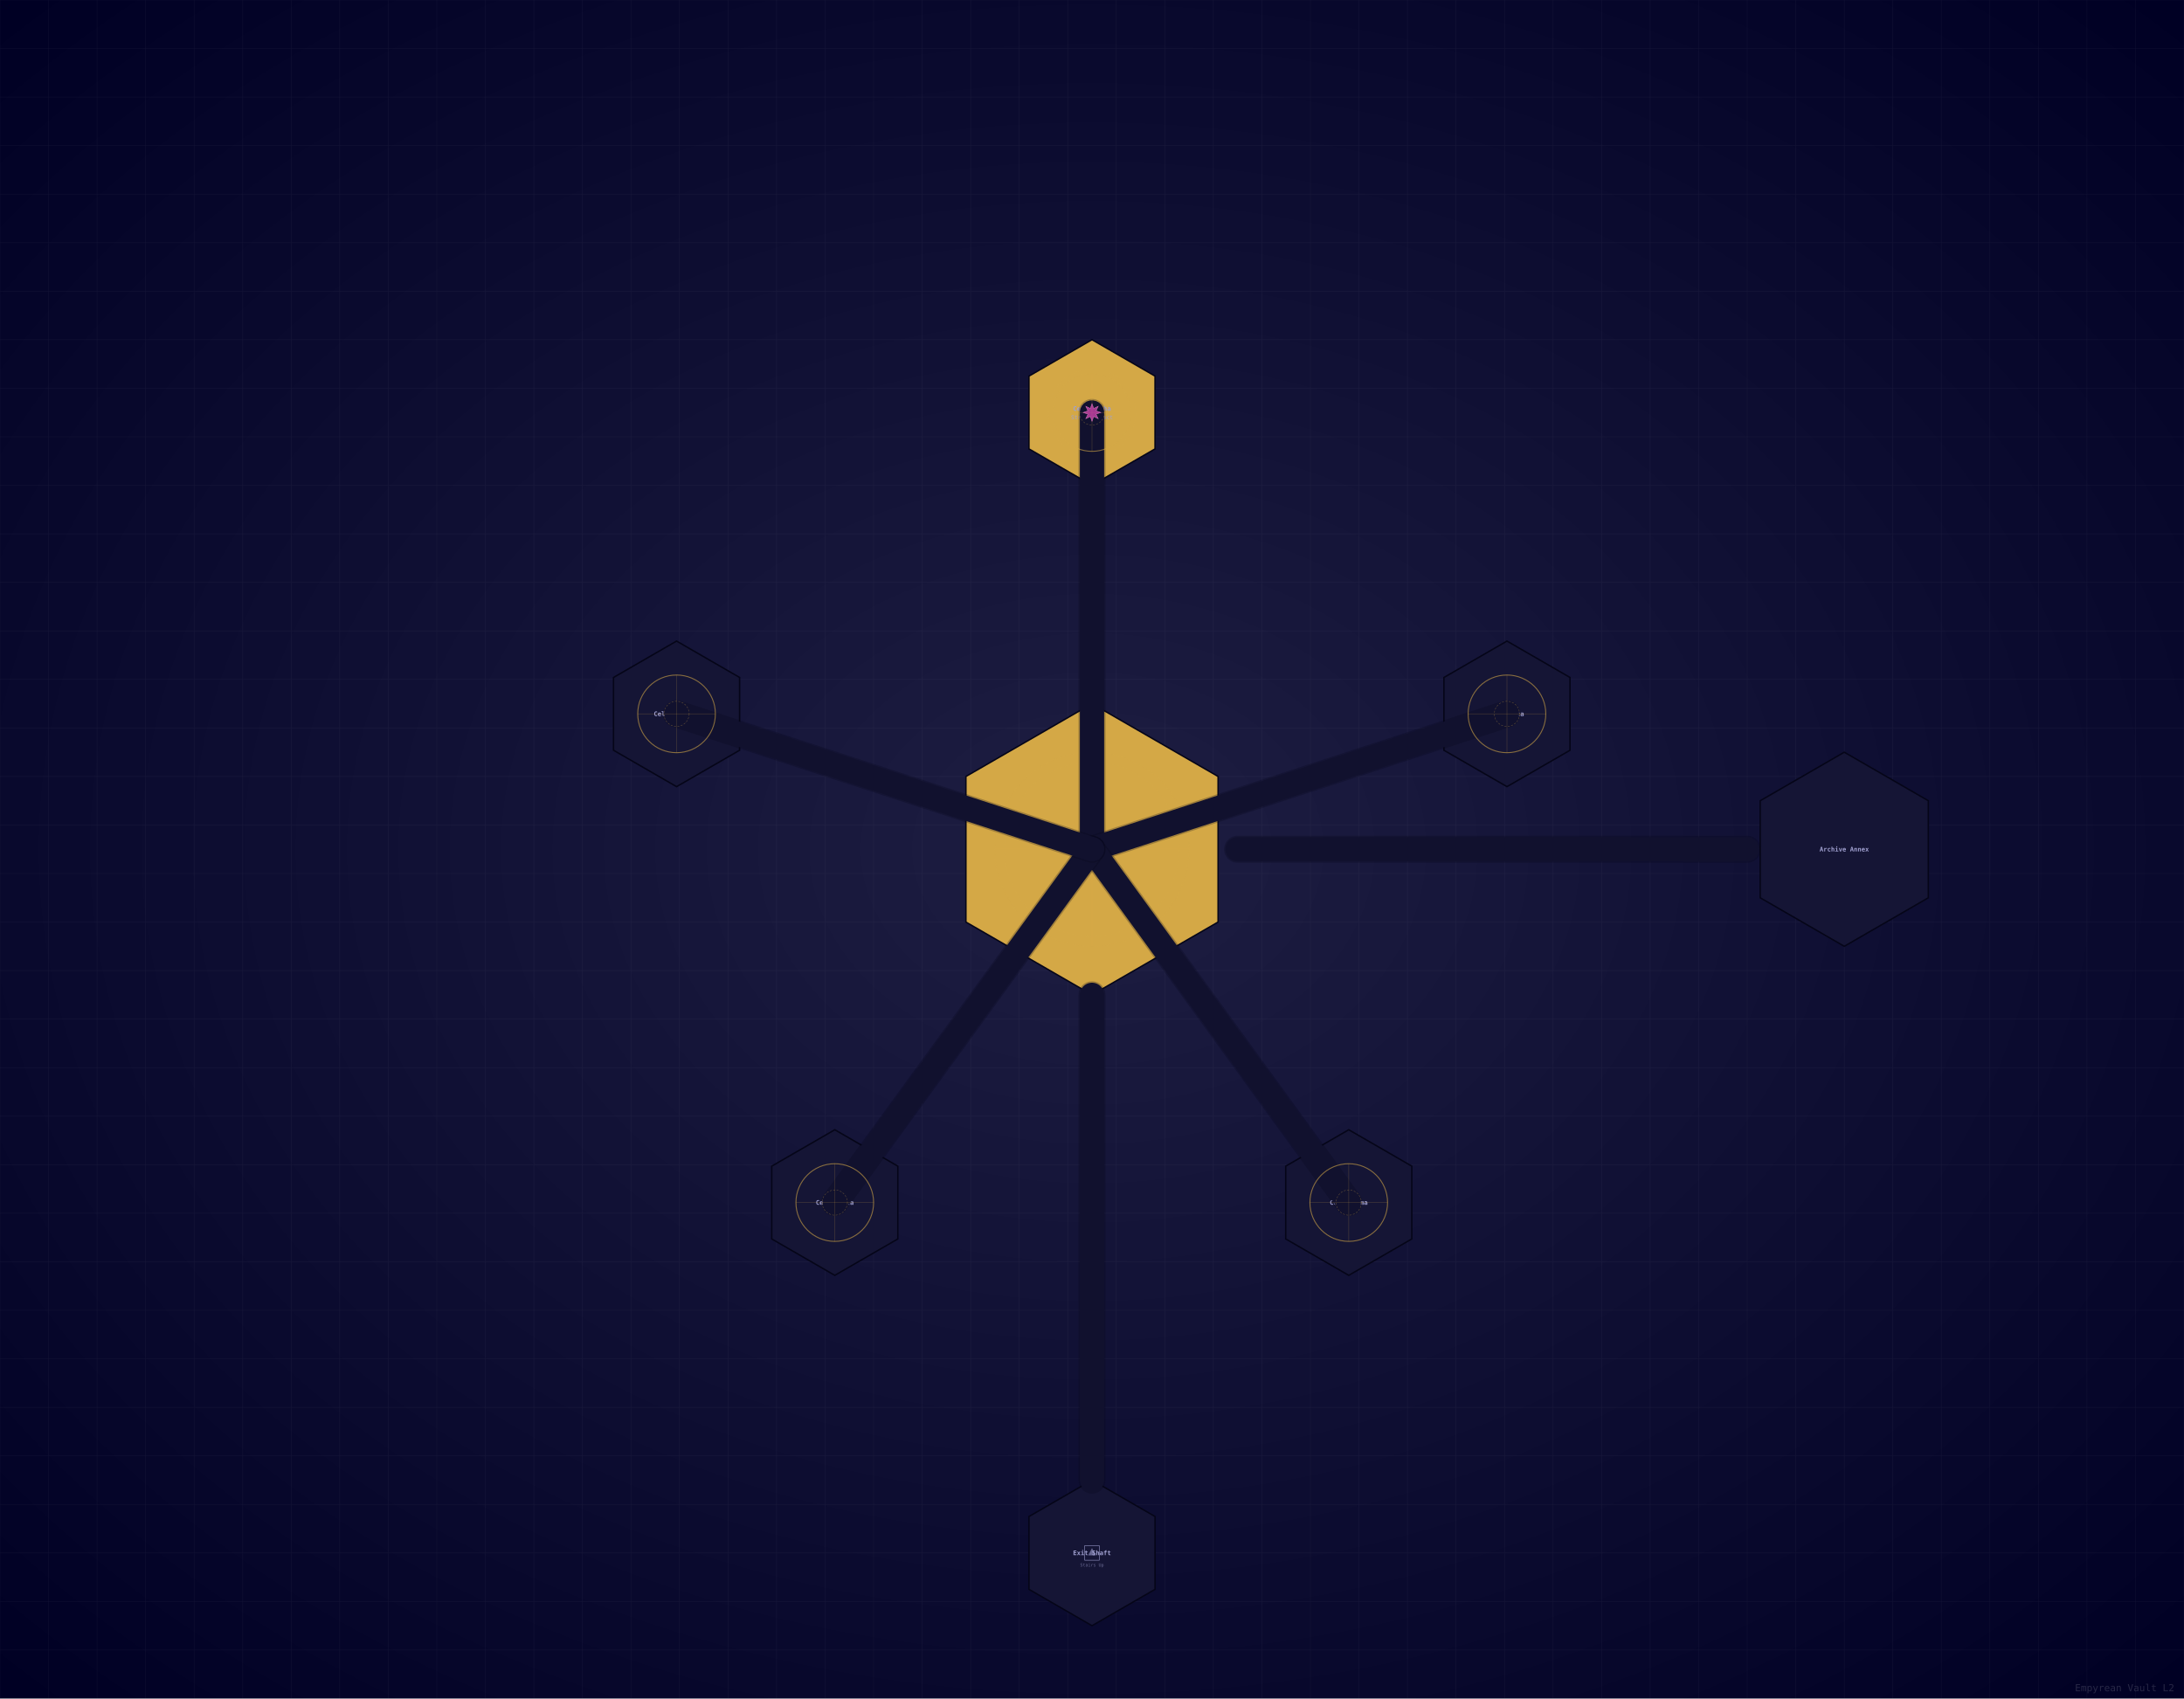
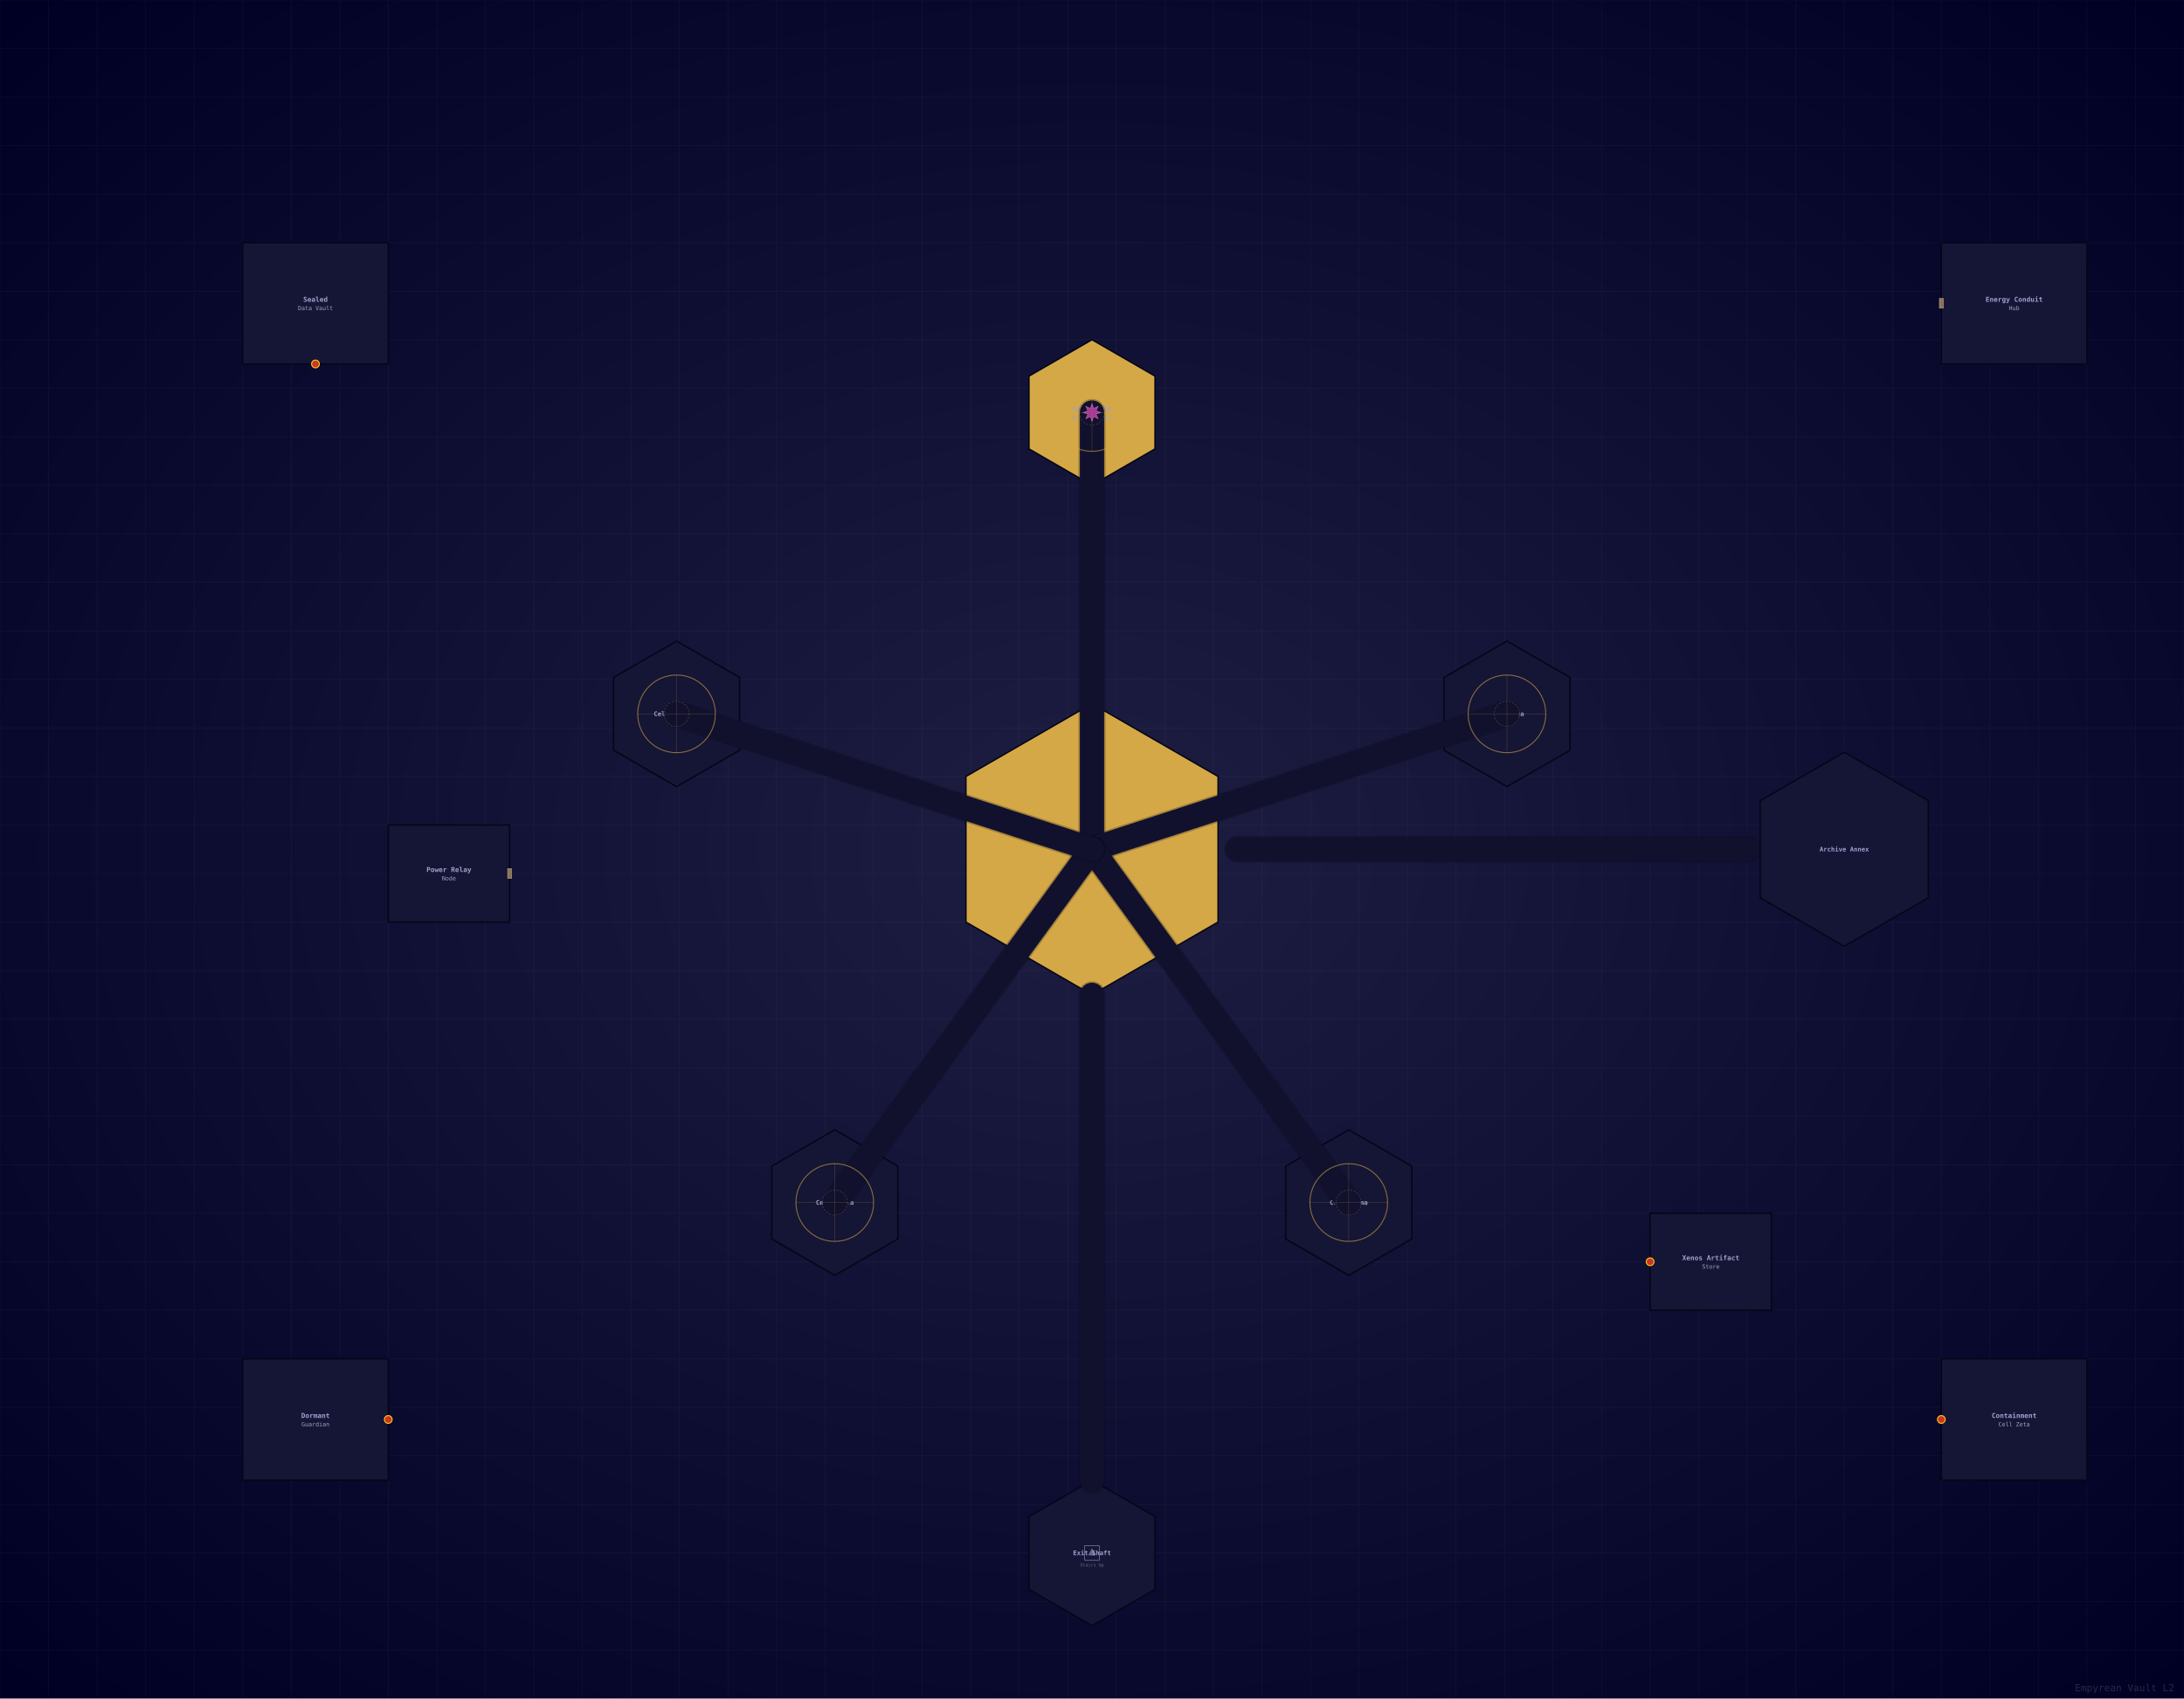
<svg xmlns="http://www.w3.org/2000/svg" viewBox="0 0 4500 3500" width="4500" height="3500">
  <defs>
    <radialGradient id="bgGrad" cx="50%" cy="50%" r="70%">
      <stop offset="0%" stop-color="#1e1e42" />
      <stop offset="100%" stop-color="#000024" />
    </radialGradient>
  </defs>
  <rect x="0" y="0" width="4500" height="3500" fill="url(#bgGrad)" />
  <g opacity="0.05" stroke="#ffffff" stroke-width="1">
    <line x1="0" y1="0" x2="0" y2="3500" />
    <line x1="100" y1="0" x2="100" y2="3500" />
    <line x1="200" y1="0" x2="200" y2="3500" />
    <line x1="300" y1="0" x2="300" y2="3500" />
    <line x1="400" y1="0" x2="400" y2="3500" />
    <line x1="500" y1="0" x2="500" y2="3500" />
    <line x1="600" y1="0" x2="600" y2="3500" />
    <line x1="700" y1="0" x2="700" y2="3500" />
    <line x1="800" y1="0" x2="800" y2="3500" />
    <line x1="900" y1="0" x2="900" y2="3500" />
    <line x1="1000" y1="0" x2="1000" y2="3500" />
    <line x1="1100" y1="0" x2="1100" y2="3500" />
    <line x1="1200" y1="0" x2="1200" y2="3500" />
    <line x1="1300" y1="0" x2="1300" y2="3500" />
    <line x1="1400" y1="0" x2="1400" y2="3500" />
    <line x1="1500" y1="0" x2="1500" y2="3500" />
    <line x1="1600" y1="0" x2="1600" y2="3500" />
    <line x1="1700" y1="0" x2="1700" y2="3500" />
    <line x1="1800" y1="0" x2="1800" y2="3500" />
    <line x1="1900" y1="0" x2="1900" y2="3500" />
    <line x1="2000" y1="0" x2="2000" y2="3500" />
    <line x1="2100" y1="0" x2="2100" y2="3500" />
    <line x1="2200" y1="0" x2="2200" y2="3500" />
    <line x1="2300" y1="0" x2="2300" y2="3500" />
    <line x1="2400" y1="0" x2="2400" y2="3500" />
    <line x1="2500" y1="0" x2="2500" y2="3500" />
    <line x1="2600" y1="0" x2="2600" y2="3500" />
    <line x1="2700" y1="0" x2="2700" y2="3500" />
    <line x1="2800" y1="0" x2="2800" y2="3500" />
    <line x1="2900" y1="0" x2="2900" y2="3500" />
    <line x1="3000" y1="0" x2="3000" y2="3500" />
    <line x1="3100" y1="0" x2="3100" y2="3500" />
    <line x1="3200" y1="0" x2="3200" y2="3500" />
    <line x1="3300" y1="0" x2="3300" y2="3500" />
    <line x1="3400" y1="0" x2="3400" y2="3500" />
    <line x1="3500" y1="0" x2="3500" y2="3500" />
    <line x1="3600" y1="0" x2="3600" y2="3500" />
    <line x1="3700" y1="0" x2="3700" y2="3500" />
    <line x1="3800" y1="0" x2="3800" y2="3500" />
    <line x1="3900" y1="0" x2="3900" y2="3500" />
    <line x1="4000" y1="0" x2="4000" y2="3500" />
    <line x1="4100" y1="0" x2="4100" y2="3500" />
    <line x1="4200" y1="0" x2="4200" y2="3500" />
    <line x1="4300" y1="0" x2="4300" y2="3500" />
    <line x1="4400" y1="0" x2="4400" y2="3500" />
    <line x1="4500" y1="0" x2="4500" y2="3500" />
    <line x1="0" y1="0" x2="4500" y2="0" />
    <line x1="0" y1="100" x2="4500" y2="100" />
    <line x1="0" y1="200" x2="4500" y2="200" />
    <line x1="0" y1="300" x2="4500" y2="300" />
    <line x1="0" y1="400" x2="4500" y2="400" />
    <line x1="0" y1="500" x2="4500" y2="500" />
    <line x1="0" y1="600" x2="4500" y2="600" />
    <line x1="0" y1="700" x2="4500" y2="700" />
    <line x1="0" y1="800" x2="4500" y2="800" />
    <line x1="0" y1="900" x2="4500" y2="900" />
    <line x1="0" y1="1000" x2="4500" y2="1000" />
    <line x1="0" y1="1100" x2="4500" y2="1100" />
    <line x1="0" y1="1200" x2="4500" y2="1200" />
    <line x1="0" y1="1300" x2="4500" y2="1300" />
    <line x1="0" y1="1400" x2="4500" y2="1400" />
    <line x1="0" y1="1500" x2="4500" y2="1500" />
    <line x1="0" y1="1600" x2="4500" y2="1600" />
    <line x1="0" y1="1700" x2="4500" y2="1700" />
    <line x1="0" y1="1800" x2="4500" y2="1800" />
    <line x1="0" y1="1900" x2="4500" y2="1900" />
    <line x1="0" y1="2000" x2="4500" y2="2000" />
    <line x1="0" y1="2100" x2="4500" y2="2100" />
    <line x1="0" y1="2200" x2="4500" y2="2200" />
    <line x1="0" y1="2300" x2="4500" y2="2300" />
    <line x1="0" y1="2400" x2="4500" y2="2400" />
    <line x1="0" y1="2500" x2="4500" y2="2500" />
    <line x1="0" y1="2600" x2="4500" y2="2600" />
    <line x1="0" y1="2700" x2="4500" y2="2700" />
    <line x1="0" y1="2800" x2="4500" y2="2800" />
    <line x1="0" y1="2900" x2="4500" y2="2900" />
    <line x1="0" y1="3000" x2="4500" y2="3000" />
    <line x1="0" y1="3100" x2="4500" y2="3100" />
    <line x1="0" y1="3200" x2="4500" y2="3200" />
    <line x1="0" y1="3300" x2="4500" y2="3300" />
    <line x1="0" y1="3400" x2="4500" y2="3400" />
    <line x1="0" y1="3500" x2="4500" y2="3500" />
  </g>
  <polygon points="2509.8,1600.0 2509.8,1900.0 2250.0,2050.0 1990.2,1900.0 1990.2,1600.0 2250.0,1450.0" fill="#d4a846" stroke="#050518" stroke-width="3" />
  <circle cx="2250" cy="1750" r="180" fill="none" stroke="#d4a846" stroke-width="1" stroke-dasharray="6,4" opacity="0.5" />
  <text x="2250" y="1750" fill="#a0a0d0" font-size="13" font-weight="bold" text-anchor="middle" dominant-baseline="central" font-family="monospace">Central Nexus</text>
  <circle cx="2250" cy="1750" r="200" fill="none" stroke="#d4a846" stroke-width="2" opacity="0.6" />
  <line x1="2050" y1="1750" x2="2450" y2="1750" stroke="#d4a846" stroke-width="1" opacity="0.3" />
  <line x1="2250" y1="1550" x2="2250" y2="1950" stroke="#d4a846" stroke-width="1" opacity="0.3" />
  <circle cx="2250" cy="1750" r="66" fill="none" stroke="#d4a846" stroke-width="1" opacity="0.4" stroke-dasharray="4,3" />
  <polygon points="2379.9,775.0 2379.9,925.0 2250.0,1000.0 2120.1,925.0 2120.1,775.0 2250.0,700.0" fill="#d4a846" stroke="#050518" stroke-width="3" />
  <circle cx="2250" cy="850" r="90" fill="none" stroke="#d4a846" stroke-width="1" stroke-dasharray="6,4" opacity="0.5" />
  <text x="2250" y="842" fill="#a0a0d0" font-size="13" font-weight="bold" text-anchor="middle" dominant-baseline="central" font-family="monospace">Cell Alpha</text>
  <text x="2250" y="860" fill="#a0a0d0" font-size="11" text-anchor="middle" dominant-baseline="central" font-family="monospace">Strahd's Pact</text>
  <line x1="2250" y1="1750" x2="2250" y2="850" stroke="#151535" stroke-width="50" stroke-linecap="round" />
  <line x1="2250" y1="1750" x2="2250" y2="850" stroke="#050518" stroke-width="56" opacity="0.25" stroke-linecap="round" />
  <circle cx="2250" cy="850" r="80" fill="none" stroke="#d4a846" stroke-width="2" opacity="0.6" />
  <line x1="2170" y1="850" x2="2330" y2="850" stroke="#d4a846" stroke-width="1" opacity="0.3" />
  <line x1="2250" y1="770" x2="2250" y2="930" stroke="#d4a846" stroke-width="1" opacity="0.3" />
  <circle cx="2250" cy="850" r="26" fill="none" stroke="#d4a846" stroke-width="1" opacity="0.4" stroke-dasharray="4,3" />
  <polygon points="3234.9,1396.0 3234.9,1546.0 3105.0,1621.0 2975.1,1546.0 2975.1,1396.0 3105.0,1321.0" fill="#151535" stroke="#050518" stroke-width="3" />
  <text x="3105" y="1471" fill="#a0a0d0" font-size="13" font-weight="bold" text-anchor="middle" dominant-baseline="central" font-family="monospace">Cell Beta</text>
  <line x1="2250" y1="1750" x2="3105" y2="1471" stroke="#151535" stroke-width="50" stroke-linecap="round" />
  <line x1="2250" y1="1750" x2="3105" y2="1471" stroke="#050518" stroke-width="56" opacity="0.25" stroke-linecap="round" />
  <circle cx="3105" cy="1471" r="80" fill="none" stroke="#d4a846" stroke-width="2" opacity="0.6" />
  <line x1="3025" y1="1471" x2="3185" y2="1471" stroke="#d4a846" stroke-width="1" opacity="0.3" />
  <line x1="3105" y1="1391" x2="3105" y2="1551" stroke="#d4a846" stroke-width="1" opacity="0.3" />
  <circle cx="3105" cy="1471" r="26" fill="none" stroke="#d4a846" stroke-width="1" opacity="0.4" stroke-dasharray="4,3" />
  <polygon points="2908.9,2403.0 2908.9,2553.0 2779.0,2628.0 2649.1,2553.0 2649.1,2403.0 2779.0,2328.0" fill="#151535" stroke="#050518" stroke-width="3" />
  <text x="2779" y="2478" fill="#a0a0d0" font-size="13" font-weight="bold" text-anchor="middle" dominant-baseline="central" font-family="monospace">Cell Gamma</text>
  <line x1="2250" y1="1750" x2="2779" y2="2478" stroke="#151535" stroke-width="50" stroke-linecap="round" />
  <line x1="2250" y1="1750" x2="2779" y2="2478" stroke="#050518" stroke-width="56" opacity="0.25" stroke-linecap="round" />
  <circle cx="2779" cy="2478" r="80" fill="none" stroke="#d4a846" stroke-width="2" opacity="0.6" />
  <line x1="2699" y1="2478" x2="2859" y2="2478" stroke="#d4a846" stroke-width="1" opacity="0.3" />
  <line x1="2779" y1="2398" x2="2779" y2="2558" stroke="#d4a846" stroke-width="1" opacity="0.3" />
  <circle cx="2779" cy="2478" r="26" fill="none" stroke="#d4a846" stroke-width="1" opacity="0.4" stroke-dasharray="4,3" />
  <polygon points="1849.9,2403.0 1849.9,2553.0 1720.0,2628.0 1590.1,2553.0 1590.1,2403.0 1720.0,2328.0" fill="#151535" stroke="#050518" stroke-width="3" />
  <text x="1720" y="2478" fill="#a0a0d0" font-size="13" font-weight="bold" text-anchor="middle" dominant-baseline="central" font-family="monospace">Cell Delta</text>
  <line x1="2250" y1="1750" x2="1720" y2="2478" stroke="#151535" stroke-width="50" stroke-linecap="round" />
  <line x1="2250" y1="1750" x2="1720" y2="2478" stroke="#050518" stroke-width="56" opacity="0.25" stroke-linecap="round" />
  <circle cx="1720" cy="2478" r="80" fill="none" stroke="#d4a846" stroke-width="2" opacity="0.6" />
  <line x1="1640" y1="2478" x2="1800" y2="2478" stroke="#d4a846" stroke-width="1" opacity="0.3" />
  <line x1="1720" y1="2398" x2="1720" y2="2558" stroke="#d4a846" stroke-width="1" opacity="0.3" />
  <circle cx="1720" cy="2478" r="26" fill="none" stroke="#d4a846" stroke-width="1" opacity="0.4" stroke-dasharray="4,3" />
  <polygon points="1523.9,1396.0 1523.9,1546.0 1394.0,1621.0 1264.1,1546.0 1264.1,1396.0 1394.0,1321.0" fill="#151535" stroke="#050518" stroke-width="3" />
  <text x="1394" y="1471" fill="#a0a0d0" font-size="13" font-weight="bold" text-anchor="middle" dominant-baseline="central" font-family="monospace">Cell Epsilon</text>
  <line x1="2250" y1="1750" x2="1394" y2="1471" stroke="#151535" stroke-width="50" stroke-linecap="round" />
  <line x1="2250" y1="1750" x2="1394" y2="1471" stroke="#050518" stroke-width="56" opacity="0.25" stroke-linecap="round" />
  <circle cx="1394" cy="1471" r="80" fill="none" stroke="#d4a846" stroke-width="2" opacity="0.6" />
  <line x1="1314" y1="1471" x2="1474" y2="1471" stroke="#d4a846" stroke-width="1" opacity="0.3" />
  <line x1="1394" y1="1391" x2="1394" y2="1551" stroke="#d4a846" stroke-width="1" opacity="0.3" />
  <circle cx="1394" cy="1471" r="26" fill="none" stroke="#d4a846" stroke-width="1" opacity="0.4" stroke-dasharray="4,3" />
  <polygon points="2250.0,832.0 2253.4,841.7 2262.7,837.3 2258.3,846.6 2268.0,850.0 2258.3,853.4 2262.7,862.7 2253.4,858.3 2250.0,868.0 2246.6,858.3 2237.3,862.7 2241.7,853.4 2232.0,850.0 2241.7,846.6 2237.3,837.3 2246.6,841.7" fill="#cc44aa" stroke="#ff88dd" stroke-width="1" opacity="0.8" />
  <polygon points="3973.2,1650.0 3973.2,1850.0 3800.0,1950.0 3626.8,1850.0 3626.8,1650.0 3800.0,1550.0" fill="#151535" stroke="#050518" stroke-width="3" />
  <text x="3800" y="1750" fill="#a0a0d0" font-size="13" font-weight="bold" text-anchor="middle" dominant-baseline="central" font-family="monospace">Archive Annex</text>
  <line x1="2550" y1="1750" x2="3600" y2="1750" stroke="#151535" stroke-width="50" stroke-linecap="round" />
  <line x1="2550" y1="1750" x2="3600" y2="1750" stroke="#050518" stroke-width="56" opacity="0.25" stroke-linecap="round" />
  <polygon points="2379.9,3125.0 2379.9,3275.0 2250.0,3350.0 2120.1,3275.0 2120.1,3125.0 2250.0,3050.0" fill="#151535" stroke="#050518" stroke-width="3" />
  <text x="2250" y="3200" fill="#a0a0d0" font-size="13" font-weight="bold" text-anchor="middle" dominant-baseline="central" font-family="monospace">Exit Shaft</text>
  <line x1="2250" y1="2050" x2="2250" y2="3050" stroke="#151535" stroke-width="50" stroke-linecap="round" />
  <line x1="2250" y1="2050" x2="2250" y2="3050" stroke="#050518" stroke-width="56" opacity="0.25" stroke-linecap="round" />
  <rect x="2235" y="3185" width="30" height="30" fill="none" stroke="#a0a0d0" stroke-width="1" />
  <polygon points="2250,3190 2242,3205 2258,3205" fill="#a0a0d0" opacity="0.6" />
  <text x="2250" y="3228" fill="#a0a0d0" font-size="9" text-anchor="middle" font-family="monospace" opacity="0.6">Stairs Up</text>
+   <rect x="500" y="500" width="300" height="250" fill="#151535" stroke="#050518" stroke-width="3" />
+   <text x="650" y="617" fill="#a0a0d0" font-size="14" font-weight="bold" text-anchor="middle" dominant-baseline="central" font-family="monospace">Sealed</text>
+   <text x="650" y="635" fill="#a0a0d0" font-size="12" text-anchor="middle" dominant-baseline="central" font-family="monospace">Data Vault</text>
+   <circle cx="650" cy="750" r="8" fill="#cc3333" stroke="#ffcc00" stroke-width="2" />
+   <rect x="4000" y="500" width="300" height="250" fill="#151535" stroke="#050518" stroke-width="3" />
+   <text x="4150" y="617" fill="#a0a0d0" font-size="14" font-weight="bold" text-anchor="middle" dominant-baseline="central" font-family="monospace">Energy Conduit</text>
+   <text x="4150" y="635" fill="#a0a0d0" font-size="12" text-anchor="middle" dominant-baseline="central" font-family="monospace">Hub</text>
+   <rect x="3996" y="615" width="8" height="20" fill="#8b7355" stroke="#c0b090" stroke-width="1" />
+   <rect x="500" y="2800" width="300" height="250" fill="#151535" stroke="#050518" stroke-width="3" />
+   <text x="650" y="2917" fill="#a0a0d0" font-size="14" font-weight="bold" text-anchor="middle" dominant-baseline="central" font-family="monospace">Dormant</text>
+   <text x="650" y="2935" fill="#a0a0d0" font-size="12" text-anchor="middle" dominant-baseline="central" font-family="monospace">Guardian</text>
+   <circle cx="800" cy="2925" r="8" fill="#cc3333" stroke="#ffcc00" stroke-width="2" />
+   <rect x="4000" y="2800" width="300" height="250" fill="#151535" stroke="#050518" stroke-width="3" />
+   <text x="4150" y="2917" fill="#a0a0d0" font-size="14" font-weight="bold" text-anchor="middle" dominant-baseline="central" font-family="monospace">Containment</text>
+   <text x="4150" y="2935" fill="#a0a0d0" font-size="12" text-anchor="middle" dominant-baseline="central" font-family="monospace">Cell Zeta</text>
+   <circle cx="4000" cy="2925" r="8" fill="#cc3333" stroke="#ffcc00" stroke-width="2" />
+   <rect x="800" y="1700" width="250" height="200" fill="#151535" stroke="#050518" stroke-width="3" />
+   <text x="925" y="1792" fill="#a0a0d0" font-size="14" font-weight="bold" text-anchor="middle" dominant-baseline="central" font-family="monospace">Power Relay</text>
+   <text x="925" y="1810" fill="#a0a0d0" font-size="12" text-anchor="middle" dominant-baseline="central" font-family="monospace">Node</text>
+   <rect x="1046" y="1790" width="8" height="20" fill="#8b7355" stroke="#c0b090" stroke-width="1" />
+   <rect x="3400" y="2500" width="250" height="200" fill="#151535" stroke="#050518" stroke-width="3" />
+   <text x="3525" y="2592" fill="#a0a0d0" font-size="14" font-weight="bold" text-anchor="middle" dominant-baseline="central" font-family="monospace">Xenos Artifact</text>
+   <text x="3525" y="2610" fill="#a0a0d0" font-size="12" text-anchor="middle" dominant-baseline="central" font-family="monospace">Store</text>
+   <circle cx="3400" cy="2600" r="8" fill="#cc3333" stroke="#ffcc00" stroke-width="2" />
  <text x="4480" y="3485" fill="#ffffff" font-size="20" text-anchor="end" font-family="monospace" opacity="0.15">Empyrean Vault L2</text>
</svg>
